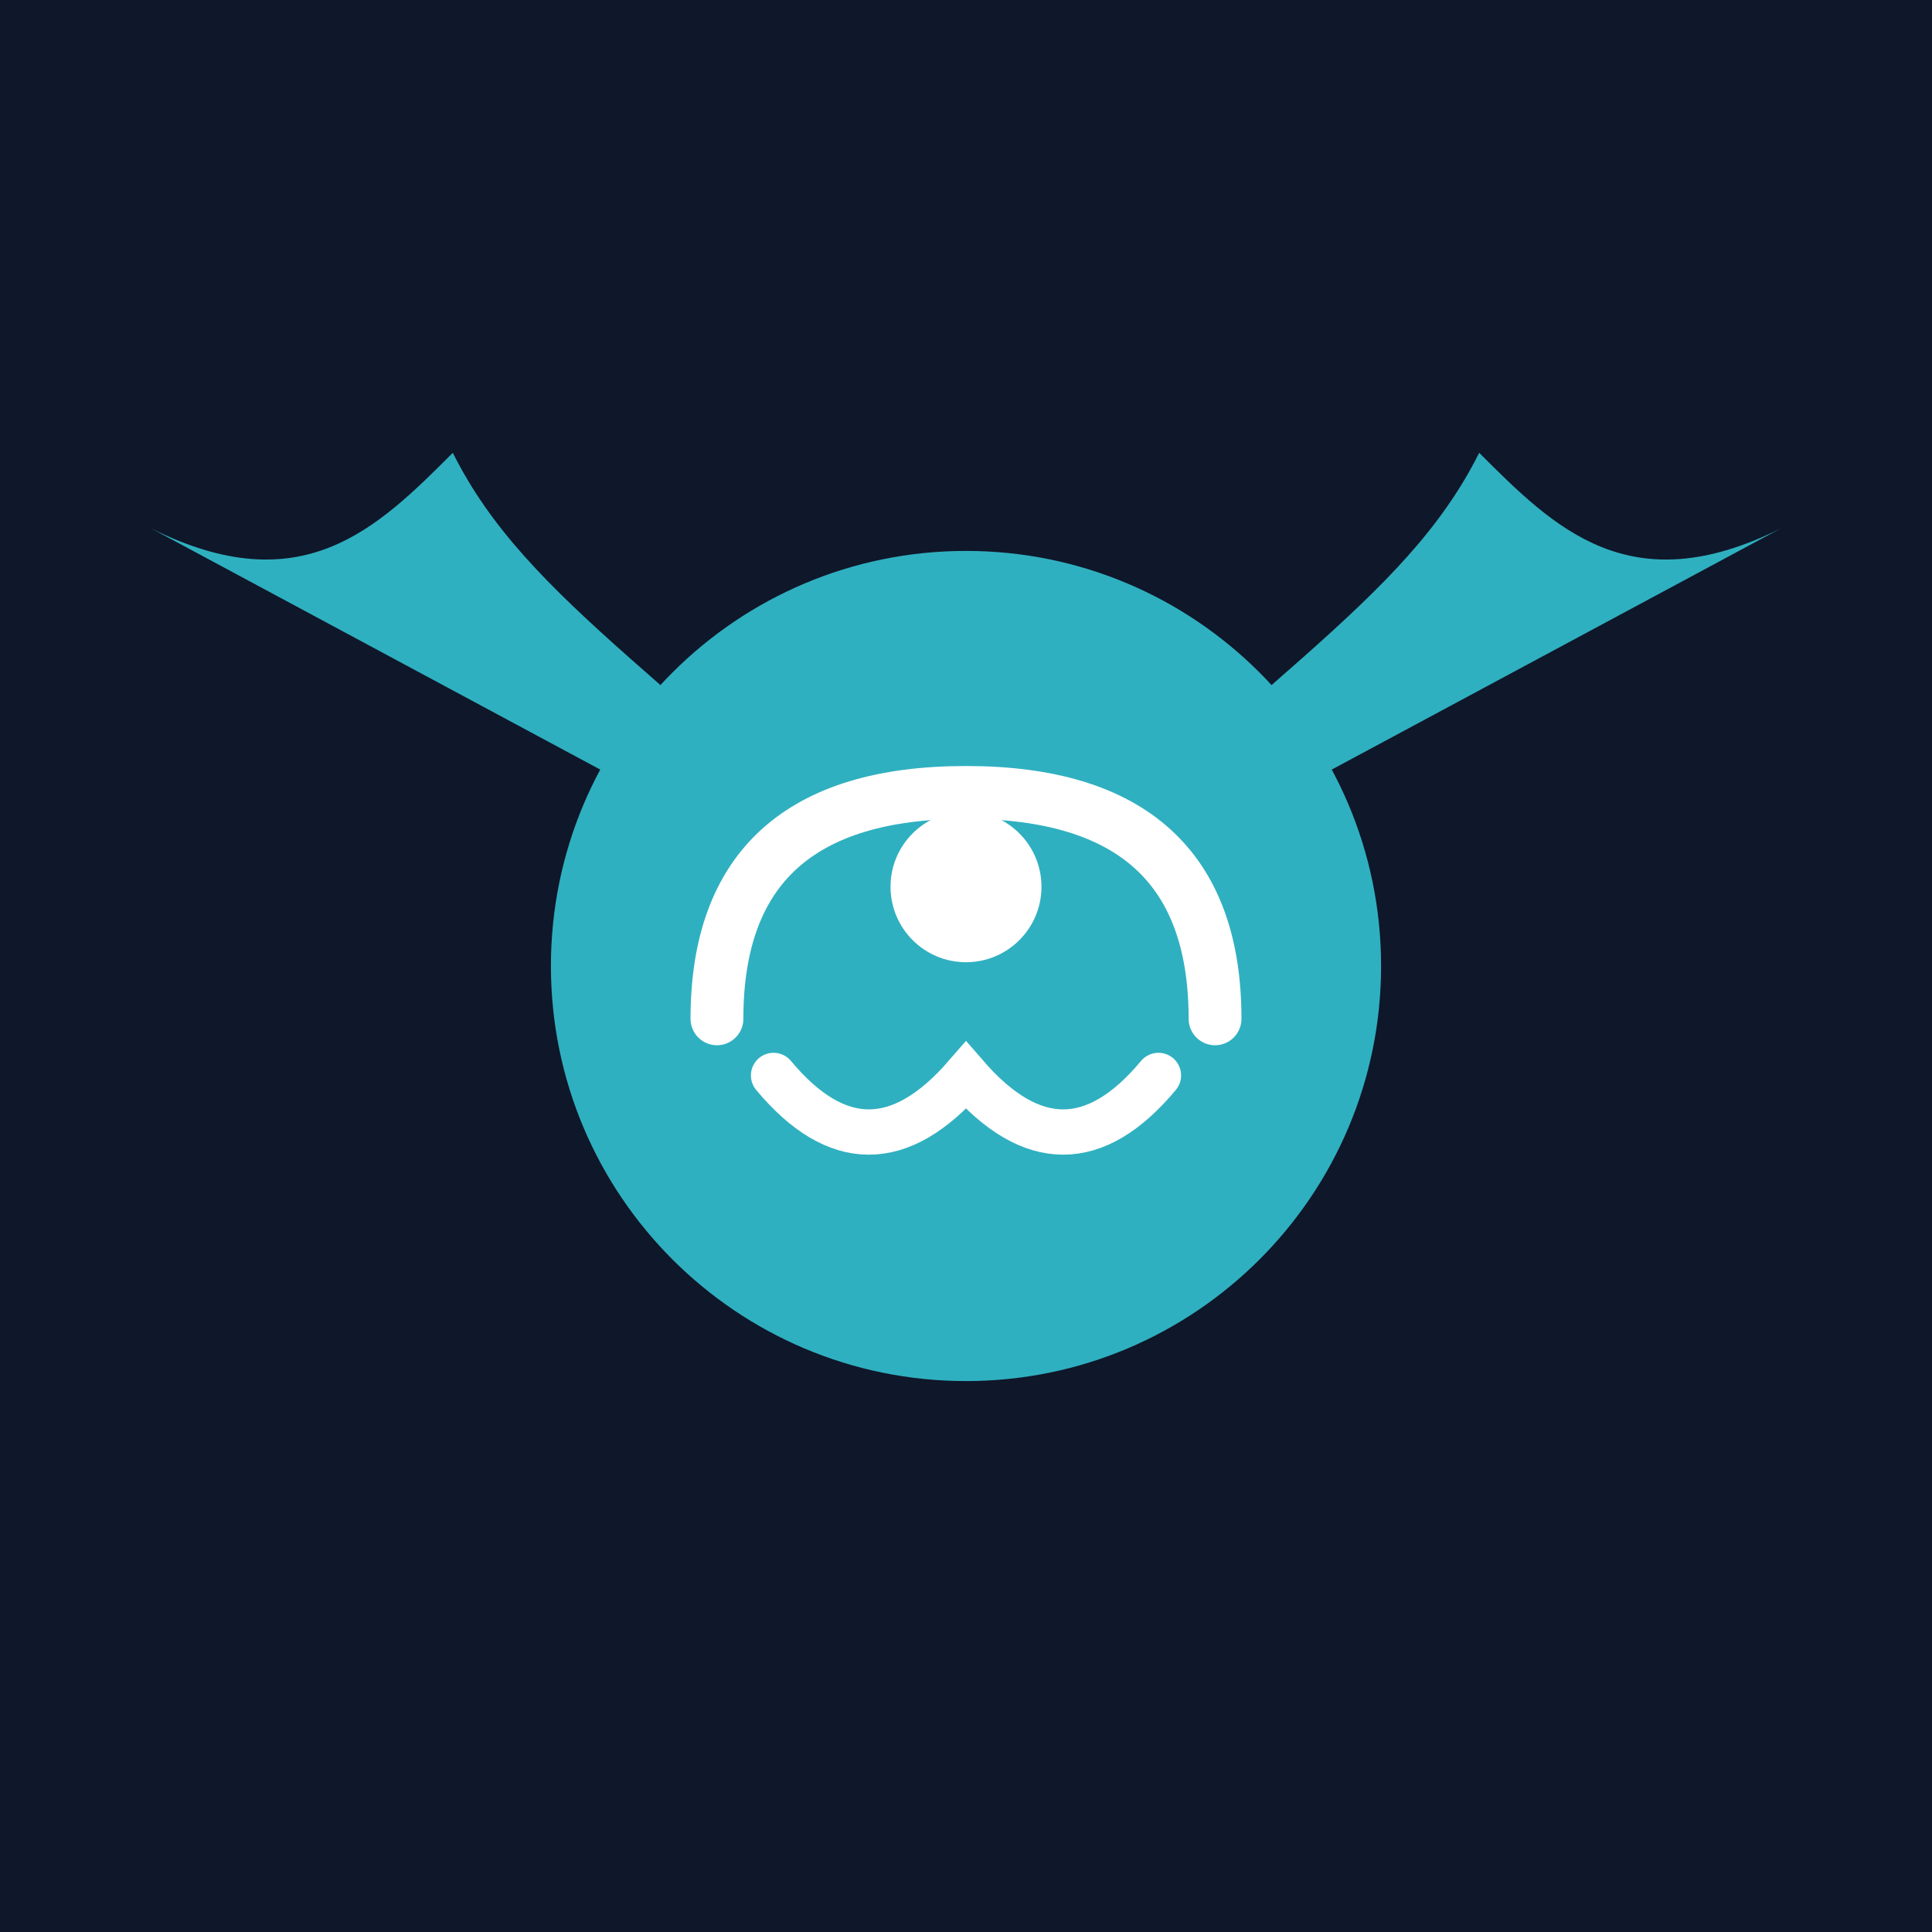
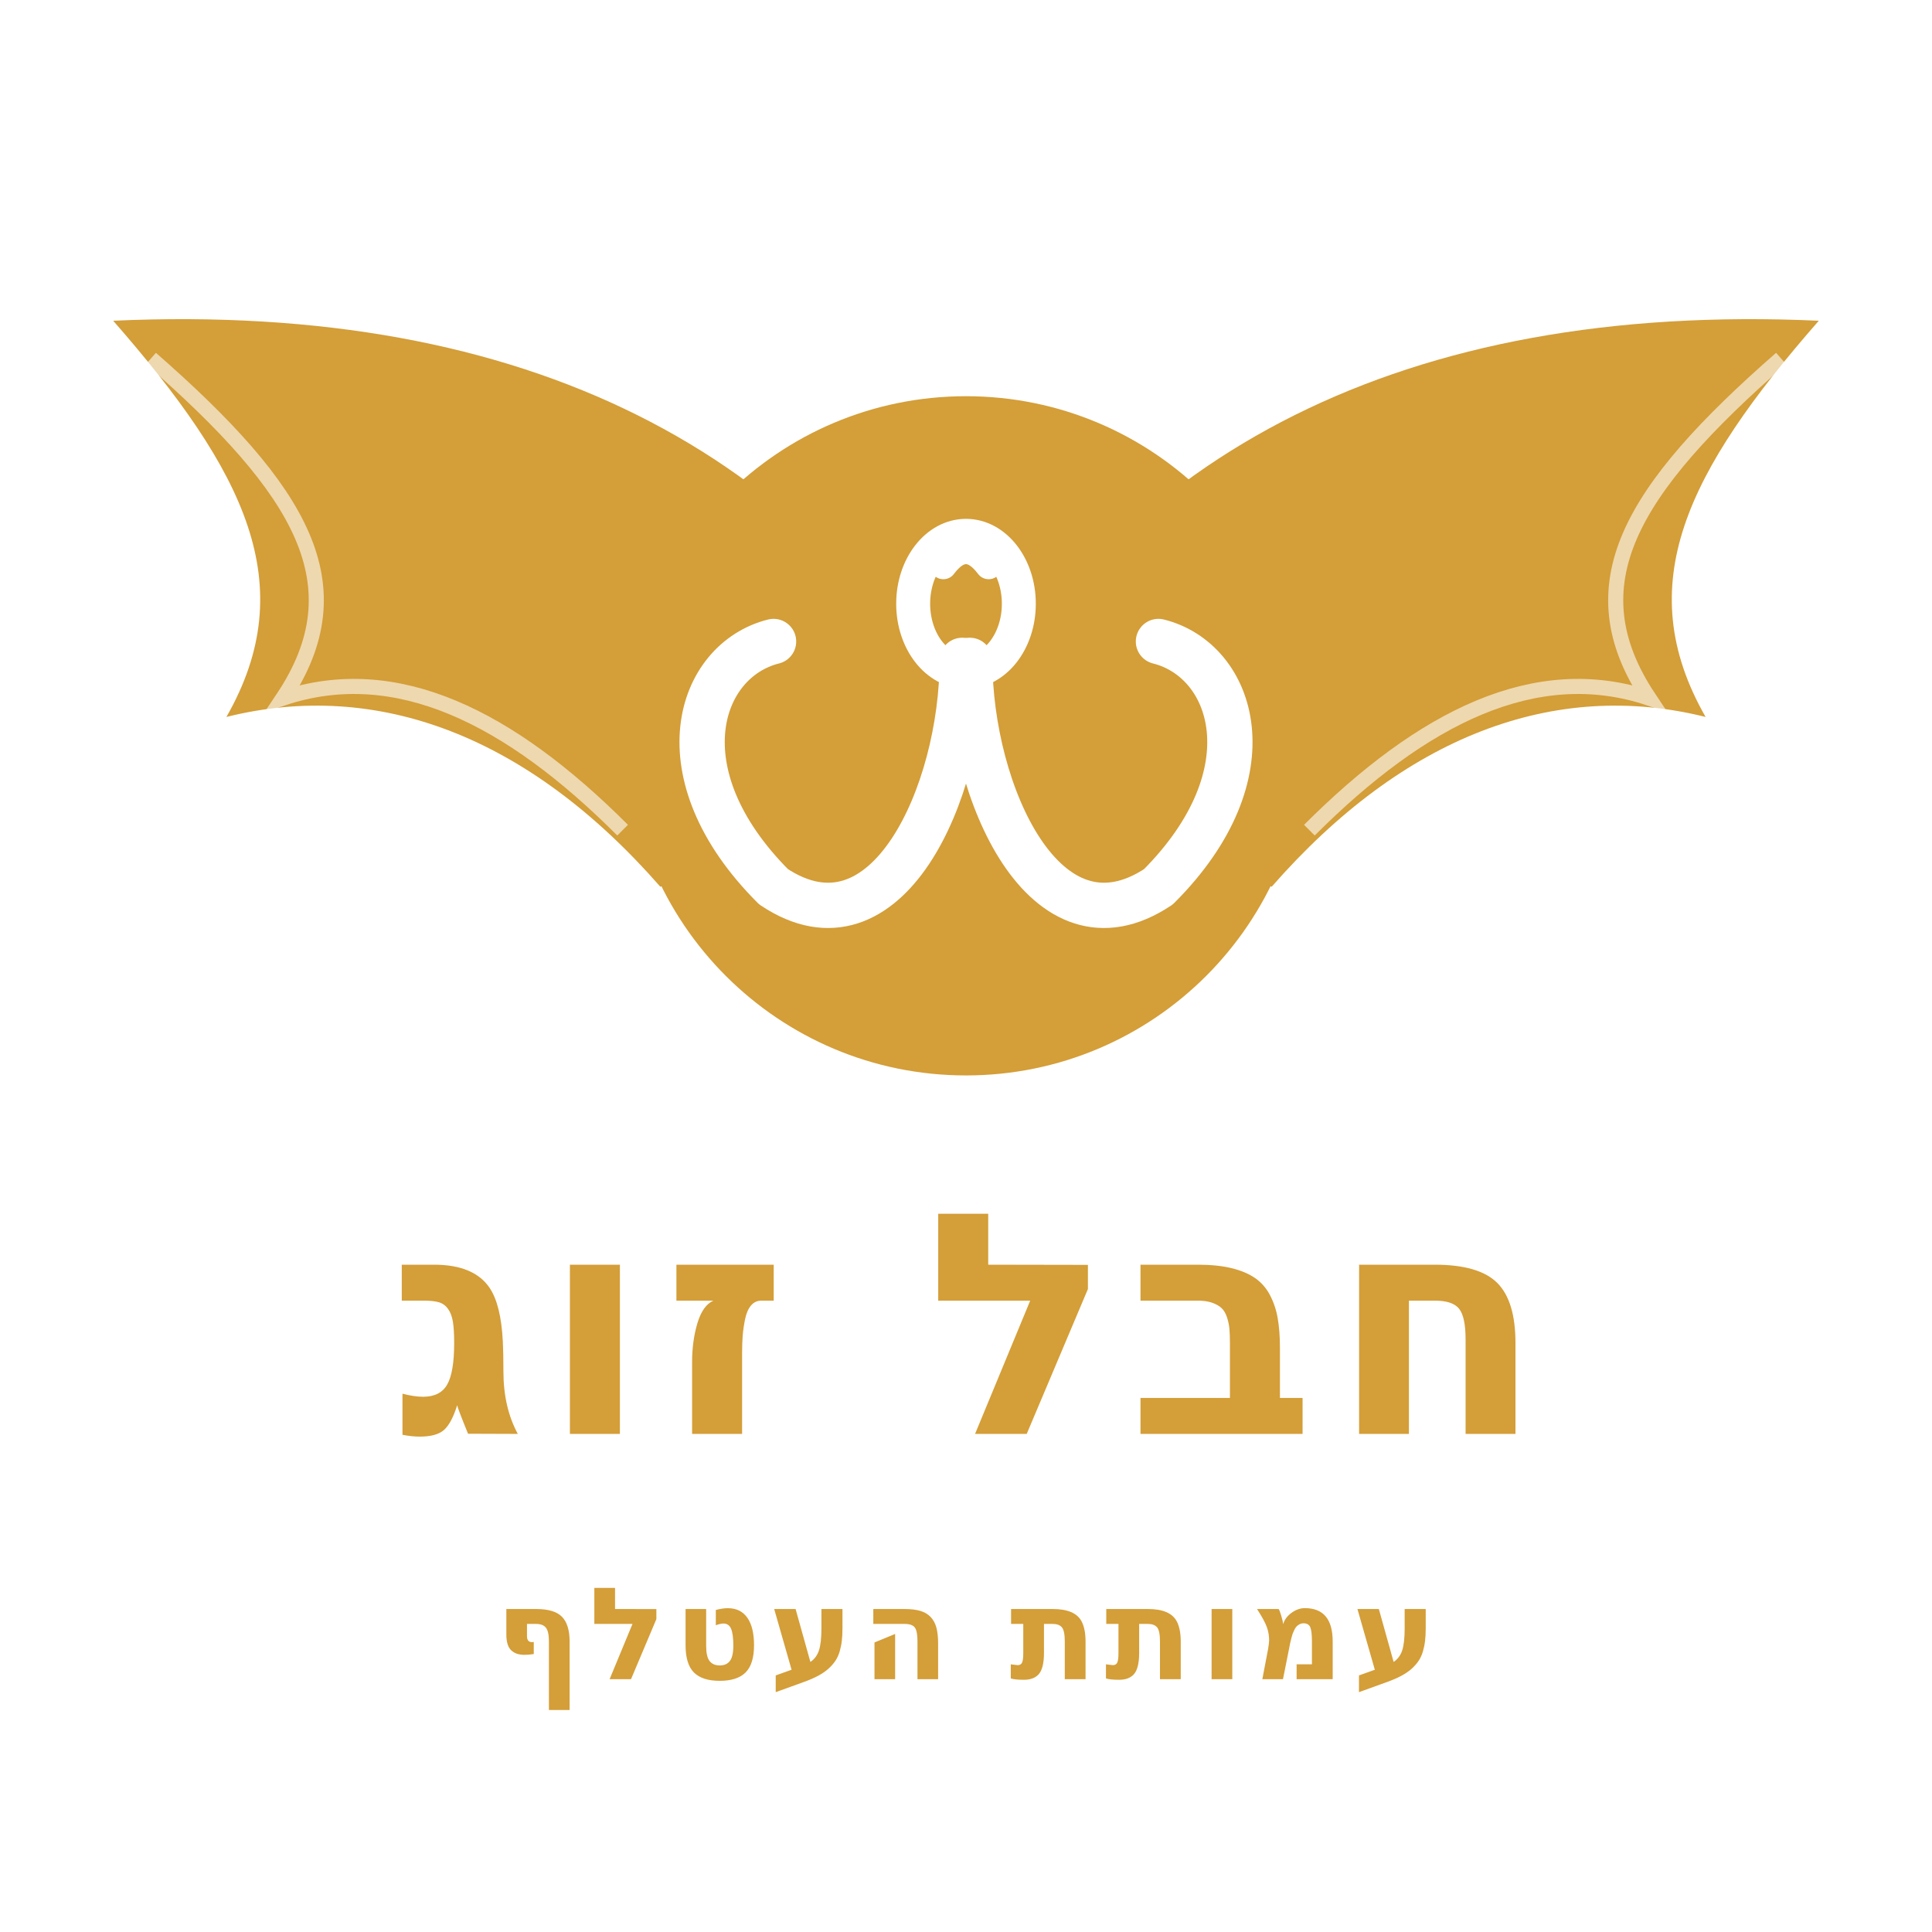
- <svg xmlns="http://www.w3.org/2000/svg" viewBox="0 0 512 512">
-   <rect width="512" height="512" fill="#0f172a" />
-   <path d="M256 256 L40 140 C80 160 100 140 120 120 C140 160 180 180 256 256 Z" fill="#2fb0c0" />
-   <path d="M256 256 L472 140 C432 160 412 140 392 120 C372 160 332 180 256 256 Z" fill="#2fb0c0" />
-   <circle cx="256" cy="256" r="110" fill="#2fb0c0" />
-   <path d="M190 270 Q190 210 256 210 Q322 210 322 270" fill="none" stroke="white" stroke-width="14" stroke-linecap="round" />
-   <path d="M205 285 Q230 315 256 285 Q282 315 307 285" fill="none" stroke="white" stroke-width="12" stroke-linecap="round" />
-   <circle cx="256" cy="235" r="20" fill="white" />
+ <svg xmlns="http://www.w3.org/2000/svg" viewBox="0 0 512 512" width="512" height="512">
+   <rect width="512" height="512" fill="#FFFFFF" />
+   <g transform="translate(0, 10)">
+     <path d="M 256 185 C 215 110, 140 70, 30 75 C 65 115, 80 145, 60 180 C 100 170, 140 185, 175 225 Z" fill="#d49e38" />
+     <path d="M 40 85 C 80 120, 95 145, 75 175 C 105 165, 135 180, 165 210" fill="none" stroke="#FFFFFF" stroke-width="4" opacity="0.6" />
+     <path d="M 256 185 C 297 110, 372 70, 482 75 C 447 115, 432 145, 452 180 C 412 170, 372 185, 337 225 Z" fill="#d49e38" />
+     <path d="M 472 85 C 432 120, 417 145, 437 175 C 407 165, 377 180, 347 210" fill="none" stroke="#FFFFFF" stroke-width="4" opacity="0.6" />
+     <circle cx="256" cy="185" r="90" fill="#d49e38" />
+     <ellipse cx="256" cy="150" rx="14" ry="18" fill="none" stroke="#FFFFFF" stroke-width="9" stroke-linecap="round" />
+     <path d="M 250 140 Q 256 132 262 140" fill="none" stroke="#FFFFFF" stroke-width="7" stroke-linecap="round" />
+     <path d="M 205 160 C 185 165, 175 195, 205 225 C 235 245, 255 200, 255 165" fill="none" stroke="#FFFFFF" stroke-width="12" stroke-linecap="round" stroke-linejoin="round" />
+     <path d="M 307 160 C 327 165, 337 195, 307 225 C 277 245, 257 200, 257 165" fill="none" stroke="#FFFFFF" stroke-width="12" stroke-linecap="round" stroke-linejoin="round" />
+   </g>
+   <text x="256" y="380" text-anchor="middle" font-family="'Heebo', 'Rubik', 'Assistant', sans-serif" font-weight="900" font-size="82" fill="#d49e38" letter-spacing="4">חבל זוג</text>
+   <text x="256" y="445" text-anchor="middle" font-family="'Assistant', 'Heebo', sans-serif" font-weight="700" font-size="34" fill="#d49e38" letter-spacing="2">עמותת העטלף</text>
</svg>
